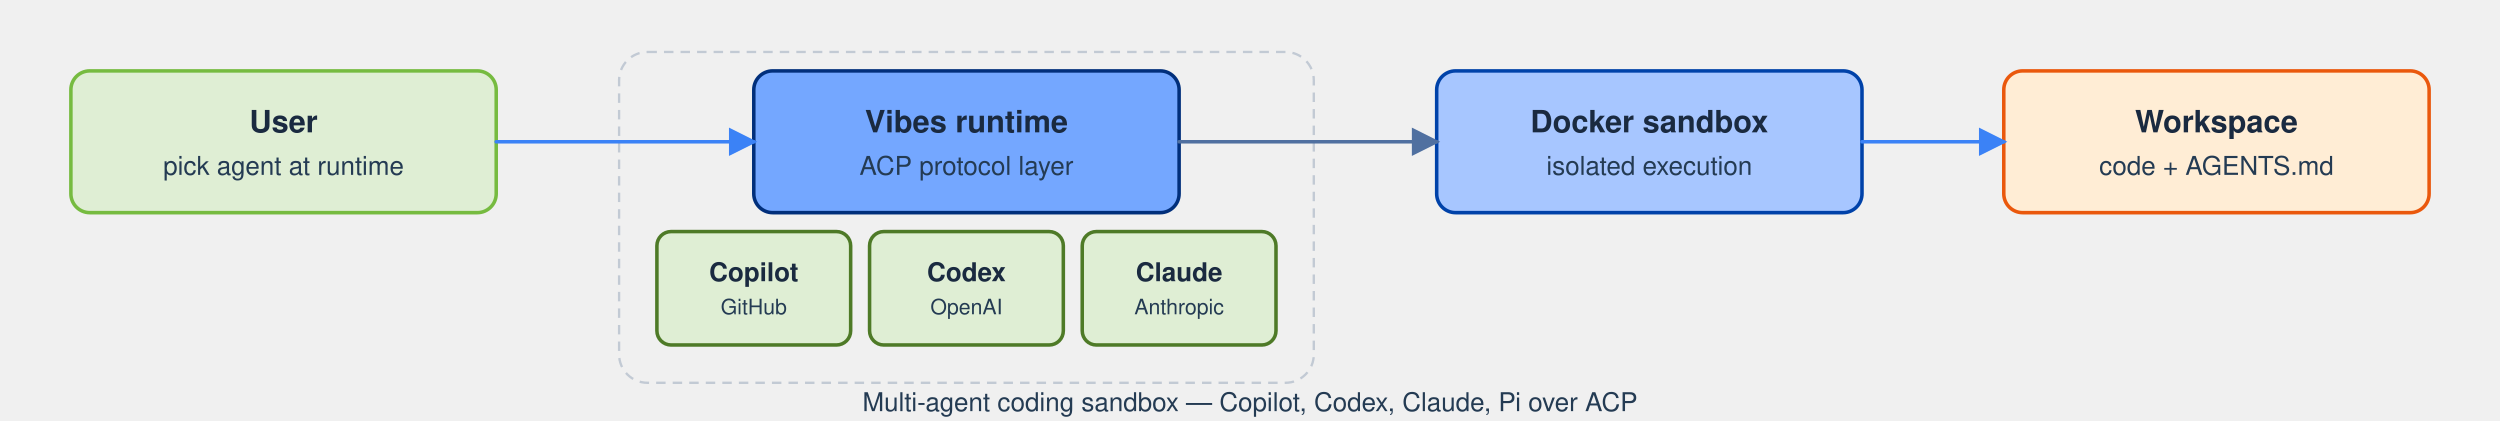
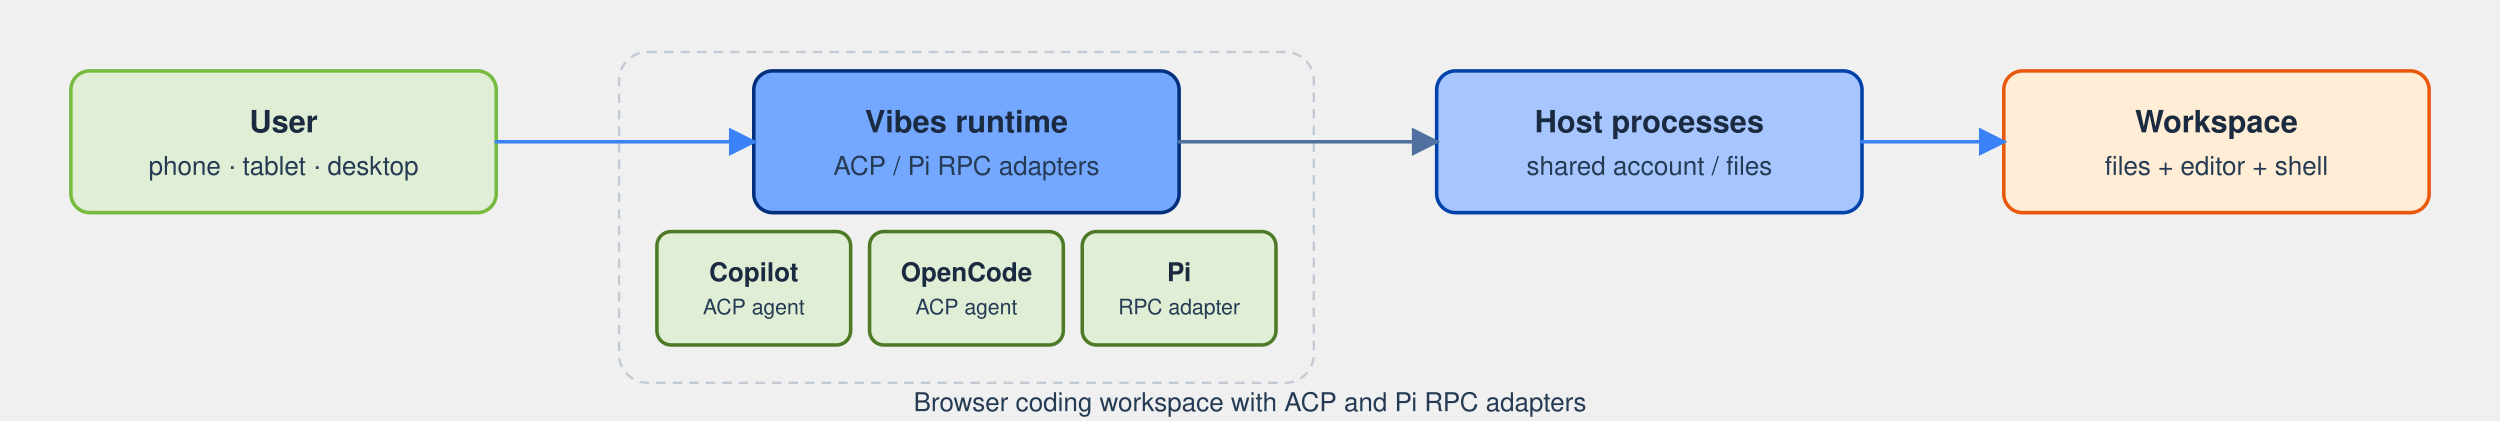
<svg xmlns="http://www.w3.org/2000/svg" viewBox="0 0 1058 178">
  <style>
    /* Default: light mode (for rsvg-convert and non-media-query agents) */
    .bg { fill: transparent; }
    .box { fill: #ffffff; stroke: #707070; stroke-width: 1.5; }
    .box-accent { fill: #dbeafe; stroke: #3b82f6; stroke-width: 1.5; }
    .box-green { fill: #74a7ff; stroke: #012f7b; stroke-width: 1.5; }
    .box-warm { fill: #fef3c7; stroke: #d97706; stroke-width: 1.5; }
    .box-purple { fill: #adadad; stroke: #000000; stroke-width: 1.5; }
    .box-teal { fill: #ebebeb; stroke: #474747; stroke-width: 1.5; }
    .box-slate { fill: #a7c6ff; stroke: #0042a9; stroke-width: 1.5; }
    .box-indigo { fill: #dfeed4; stroke: #4e7a27; stroke-width: 1.5; }
    .box-rose { fill: #dfeed4; stroke: #76bb40; stroke-width: 1.5; }
    .box-orange { fill: #ffedd5; stroke: #ea580c; stroke-width: 1.5; }
    .box-cyan { fill: #d9c9fe; stroke: #5e30eb; stroke-width: 1.5; }
    .label { fill: #1a2a40; }
    .sub { fill: #243b53; }
    text { font-family: -apple-system, "Segoe UI", Helvetica, sans-serif; }
    .label { font-size: 13px; font-weight: 600; }
    .sub { font-size: 11px; }
    @media (prefers-color-scheme: dark) {
      .bg { fill: transparent; }
      .box { fill: #1a1e2a; stroke: #505050; }
      .box-accent { fill: #0d1e38; stroke: #2b5cb0; }
      .box-green { fill: #0a1a3a; stroke: #4a80d0; }
      .box-warm { fill: #221a10; stroke: #a06020; }
      .box-purple { fill: #222222; stroke: #666666; }
      .box-teal { fill: #1e1e1e; stroke: #666666; }
      .box-slate { fill: #0d1a38; stroke: #4a7ad0; }
      .box-indigo { fill: #1a2810; stroke: #5a8a30; }
      .box-rose { fill: #1a2810; stroke: #5aaa30; }
      .box-orange { fill: #2a1a08; stroke: #f97316; }
      .box-cyan { fill: #1a1030; stroke: #7040d0; }
      .label { fill: #d0daf0; }
      .sub { fill: #90a8c0; }
    }
  </style>
  <defs>
    <marker id="ah" markerWidth="8" markerHeight="8" refX="7" refY="4" orient="auto">
      <path d="M0,0 L8,4 L0,8z" fill="#5070a0" stroke="none" />
    </marker>
    <marker id="ahs" markerWidth="8" markerHeight="8" refX="7" refY="4" orient="auto">
      <path d="M0,0 L8,4 L0,8z" fill="#3b82f6" stroke="none" />
    </marker>
  </defs>
  <rect width="1058" height="178" class="bg" rx="8" />
  <rect x="30" y="30" width="180" height="60" rx="8" class="box-rose" />
  <text x="120" y="56" text-anchor="middle" class="label">User</text>
-   <text x="120" y="74" text-anchor="middle" class="sub">pick agent at runtime</text>
+   <text x="120" y="74" text-anchor="middle" class="sub">phone · tablet · desktop</text>
  <rect x="262" y="22" width="294" height="140" rx="12" fill="none" stroke="#94a3b8" stroke-width="1" stroke-dasharray="4 3" opacity="0.5" />
  <rect x="319" y="30" width="180" height="60" rx="8" class="box-green" />
  <text x="409" y="56" text-anchor="middle" class="label">Vibes runtime</text>
-   <text x="409" y="74" text-anchor="middle" class="sub">ACP protocol layer</text>
+   <text x="409" y="74" text-anchor="middle" class="sub">ACP / Pi RPC adapters</text>
  <rect x="278" y="98" width="82" height="48" rx="6" class="box-indigo" />
  <text x="319" y="119" text-anchor="middle" class="label" style="font-size:11px">Copilot</text>
-   <text x="319" y="133" text-anchor="middle" class="sub" style="font-size:9px">GitHub</text>
+   <text x="319" y="133" text-anchor="middle" class="sub" style="font-size:9px">ACP agent</text>
  <rect x="368" y="98" width="82" height="48" rx="6" class="box-indigo" />
-   <text x="409" y="119" text-anchor="middle" class="label" style="font-size:11px">Codex</text>
-   <text x="409" y="133" text-anchor="middle" class="sub" style="font-size:9px">OpenAI</text>
+   <text x="409" y="119" text-anchor="middle" class="label" style="font-size:11px">OpenCode</text>
+   <text x="409" y="133" text-anchor="middle" class="sub" style="font-size:9px">ACP agent</text>
  <rect x="458" y="98" width="82" height="48" rx="6" class="box-indigo" />
-   <text x="499" y="119" text-anchor="middle" class="label" style="font-size:11px">Claude</text>
-   <text x="499" y="133" text-anchor="middle" class="sub" style="font-size:9px">Anthropic</text>
+   <text x="499" y="119" text-anchor="middle" class="label" style="font-size:11px">Pi</text>
+   <text x="499" y="133" text-anchor="middle" class="sub" style="font-size:9px">RPC adapter</text>
  <rect x="608" y="30" width="180" height="60" rx="8" class="box-slate" />
-   <text x="698" y="56" text-anchor="middle" class="label">Docker sandbox</text>
-   <text x="698" y="74" text-anchor="middle" class="sub">isolated execution</text>
+   <text x="698" y="56" text-anchor="middle" class="label">Host processes</text>
+   <text x="698" y="74" text-anchor="middle" class="sub">shared account / files</text>
  <rect x="848" y="30" width="180" height="60" rx="8" class="box-orange" />
  <text x="938" y="56" text-anchor="middle" class="label">Workspace</text>
-   <text x="938" y="74" text-anchor="middle" class="sub">code + AGENTS.md</text>
+   <text x="938" y="74" text-anchor="middle" class="sub">files + editor + shell</text>
  <path d="M210,60 L319,60" fill="none" stroke="#3b82f6" stroke-width="1.5" stroke-linecap="round" marker-end="url(#ahs)" />
  <path d="M499,60 L608,60" fill="none" stroke="#5070a0" stroke-width="1.5" stroke-linecap="round" marker-end="url(#ah)" />
  <path d="M788,60 L848,60" fill="none" stroke="#3b82f6" stroke-width="1.5" stroke-linecap="round" marker-end="url(#ahs)" />
-   <text x="529" y="174" text-anchor="middle" class="sub">Multi-agent coding sandbox — Copilot, Codex, Claude, Pi over ACP</text>
+   <text x="529" y="174" text-anchor="middle" class="sub">Browser coding workspace with ACP and Pi RPC adapters</text>
</svg>
